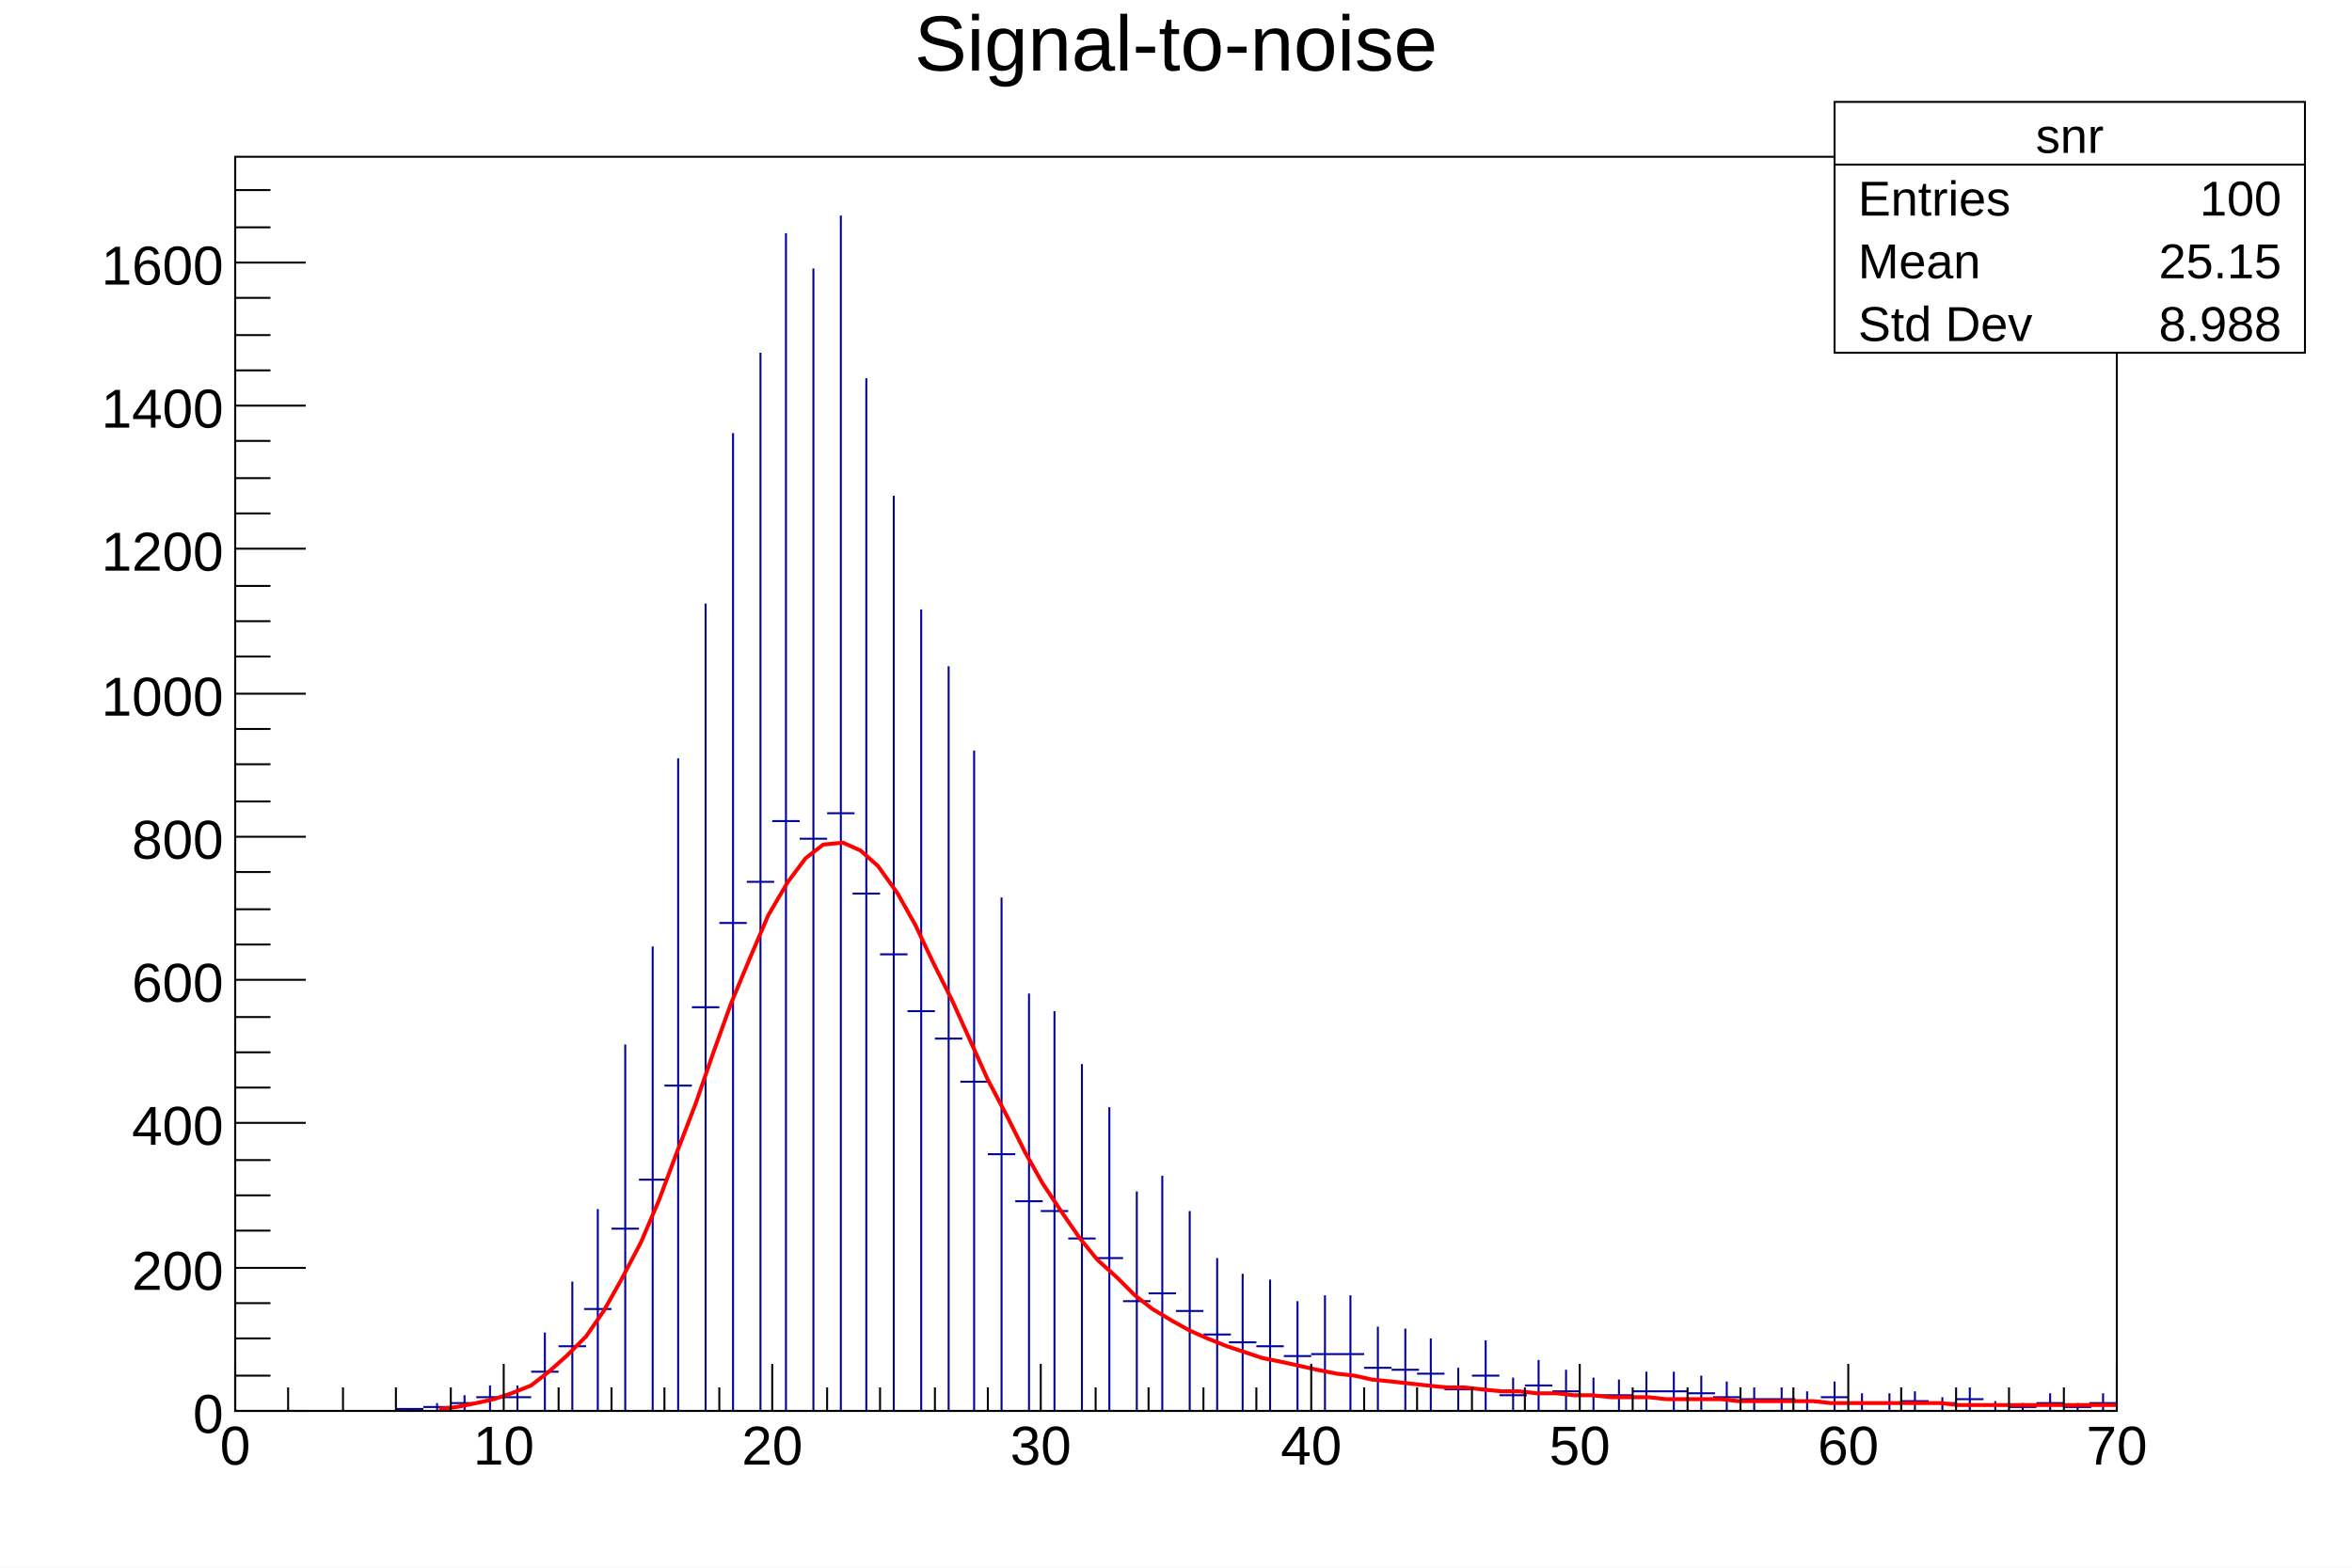
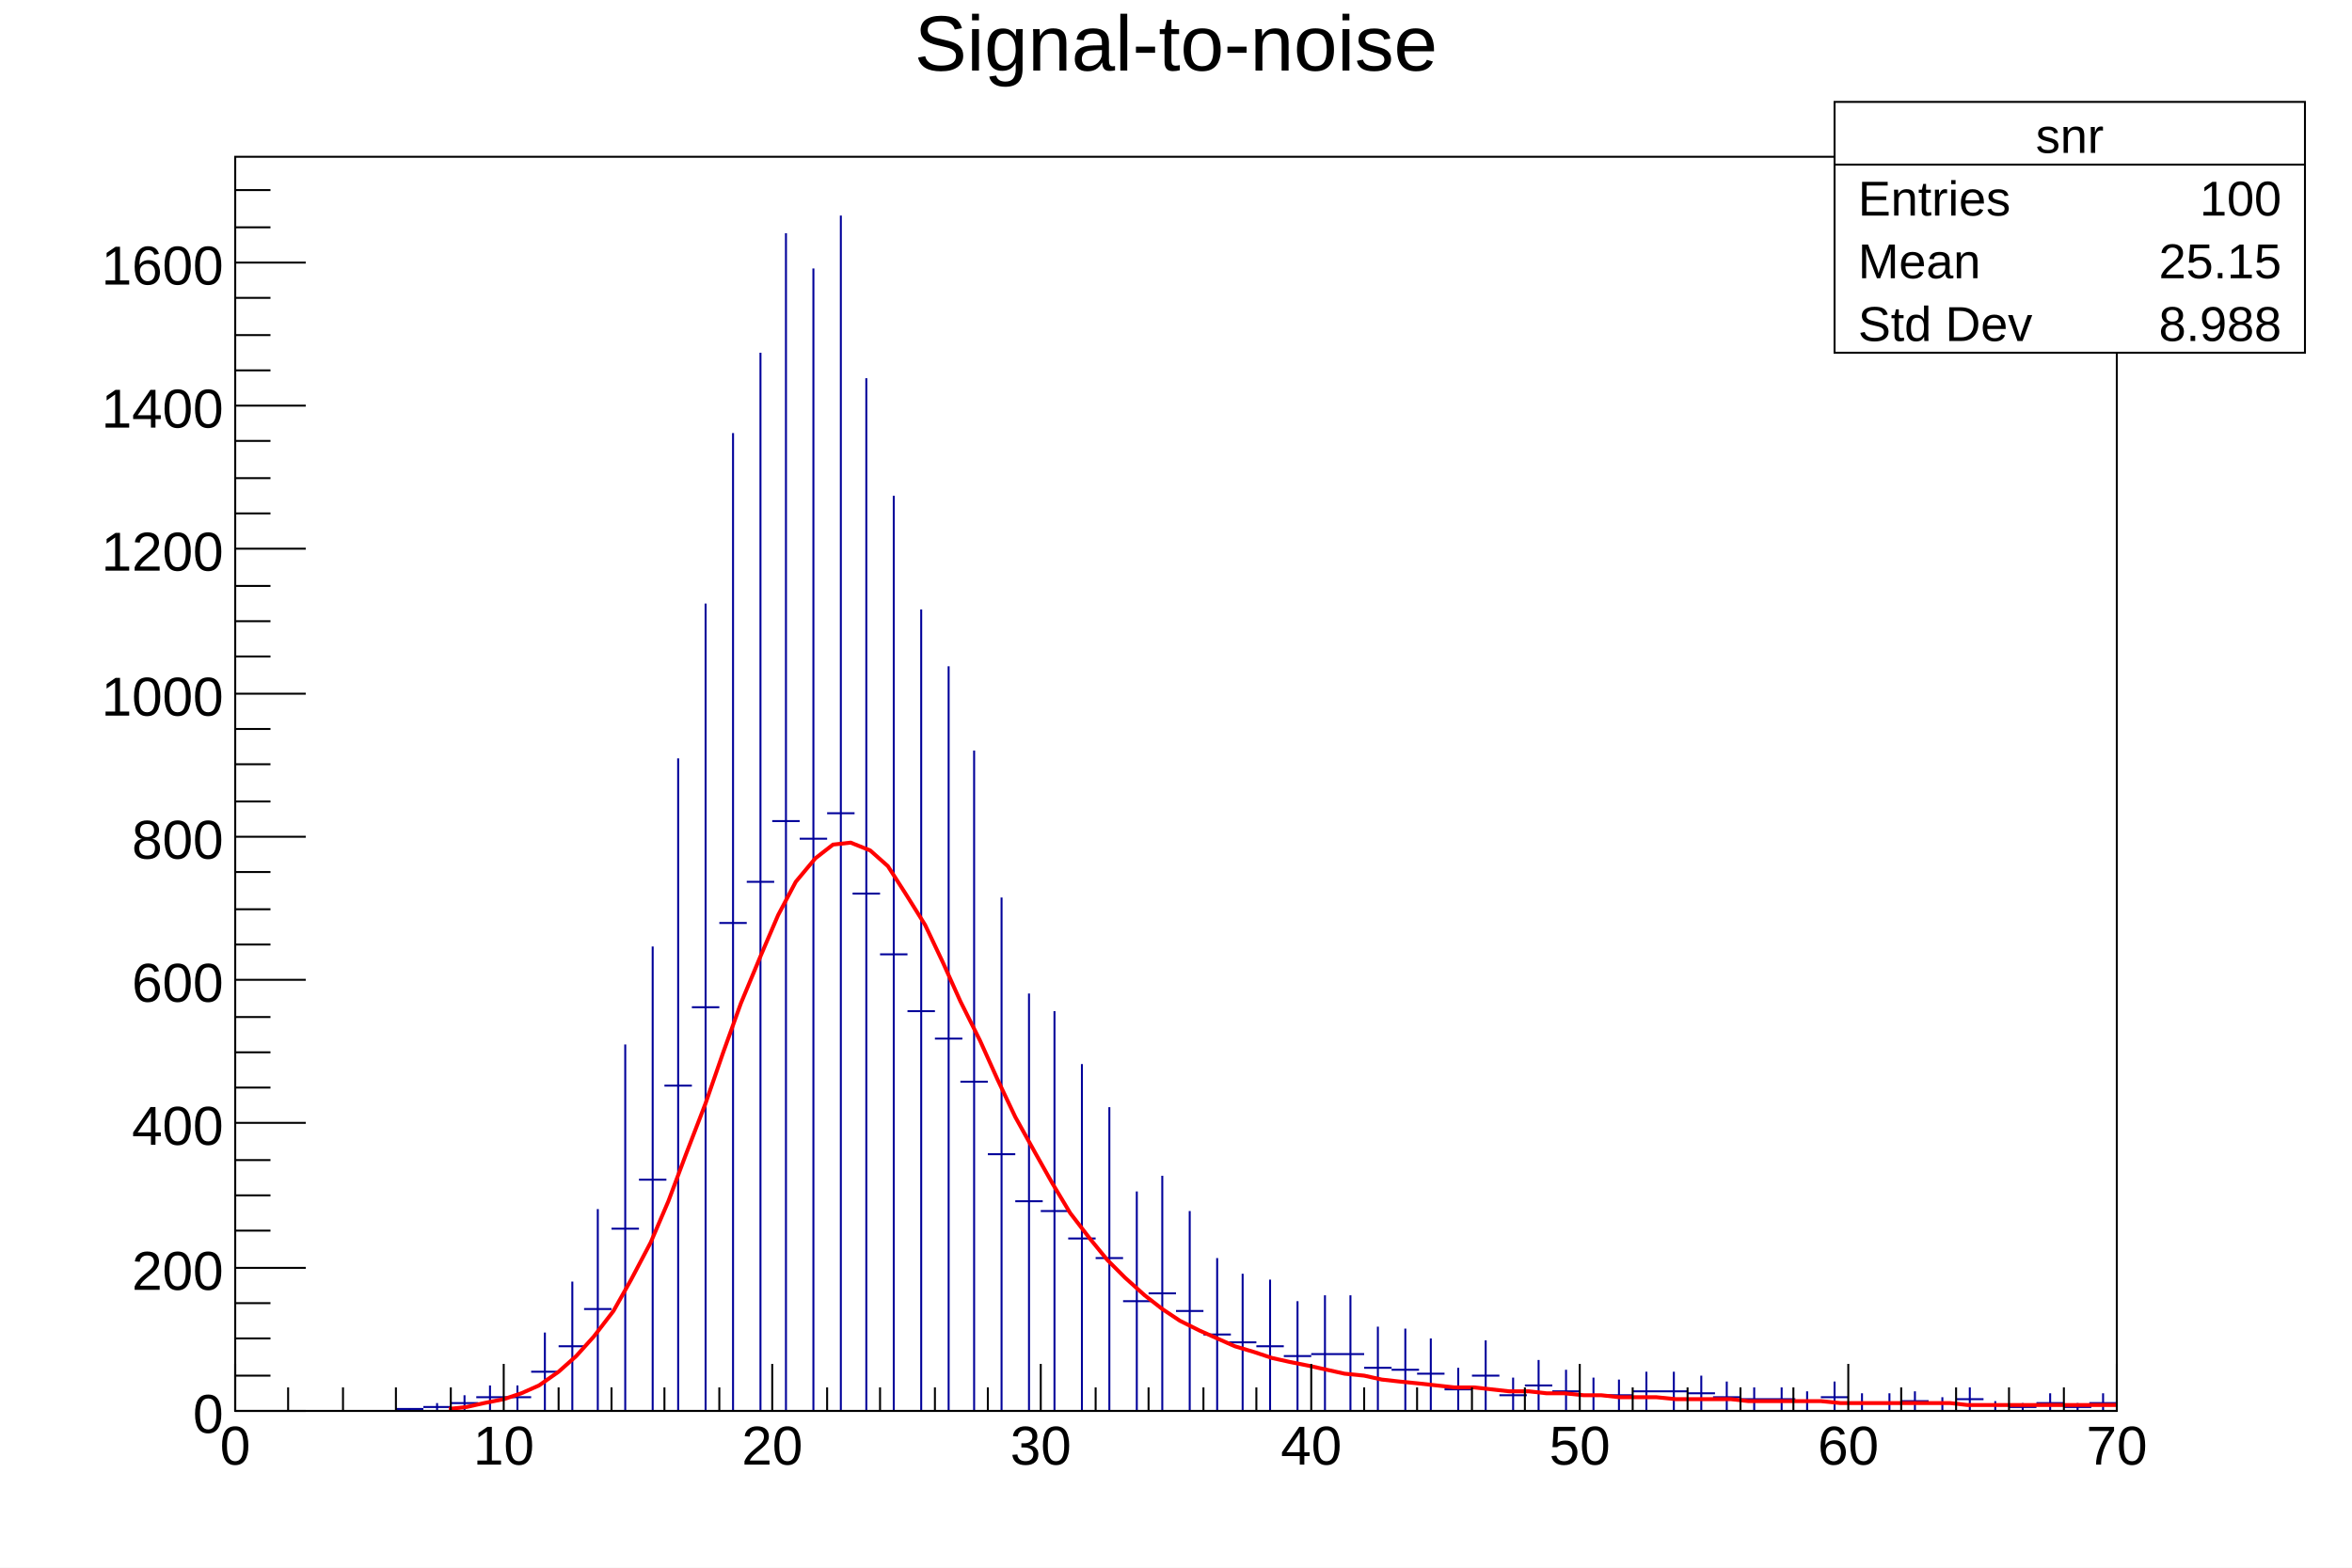
<svg xmlns="http://www.w3.org/2000/svg" viewBox="0 0 1200 800" preserveAspectRatio="none" width="1200" height="800">
  <path d="M0,0H1200V800H0Z" style="fill: white;" />
  <g>
    <g transform="translate(120,80)">
      <path d="M0,0H960V640H0Z" style="fill: white; stroke: black; stroke-width: 1;" />
      <svg x="0" y="0" overflow="hidden" width="960" height="640" viewBox="0 0 960 640">
        <g>
          <path d="M82,639h14M89,639v1M96,638h14M103,636v4M110,636h14M117,632v8M123,633h14M130,627v13M137,633h14M144,627v13M151,620h14M158,600v40M165,607h14M172,574v66M178,588h14M185,537v103M192,547h14M199,453v187M206,522h14M213,403v237M219,474h14M226,307v333M233,434h14M240,228v412M247,391h14M254,141v499M261,370h14M268,100v540M274,339h14M281,39v601M288,348h14M295,57v583M302,335h14M309,30v610M315,376h14M322,113v527M329,407h14M336,173v467M343,436h14M350,231v409M357,450h14M364,260v380M370,472h14M377,303v337M384,509h14M391,378v262M398,533h14M405,427v213M411,538h14M418,436v204M425,552h14M432,463v177M439,562h14M446,485v155M453,584h14M460,528v112M466,580h14M473,520v120M480,589h14M487,538v102M494,601h14M501,562v78M507,605h14M514,570v70M521,607h14M528,573v67M535,612h14M542,584v56M549,611h14M556,581v59M562,611h14M569,581v59M576,618h14M583,597v43M590,619h14M597,598v42M603,621h14M610,603v37M617,629h14M624,618v22M631,622h14M638,604v36M645,632h14M652,623v17M658,627h14M665,614v26M672,630h14M679,619v21M686,632h14M693,623v17M699,632h14M706,624v16M713,630h14M720,620v20M727,630h14M734,620v20M741,631h14M748,622v18M754,633h14M761,625v15M768,634h14M775,628v12M782,634h14M789,628v12M795,635h14M802,630v10M809,633h14M816,625v15M823,636h14M830,631v9M837,636h14M844,631v9M850,635h14M857,630v10M864,636h14M871,633v7M878,634h14M885,628v12M891,637h14M898,635v5M905,638h14M912,636v4M919,636h14M926,631v9M933,638h14M940,636v4M946,636h14M953,631v9M960,639h14M967,637v3M974,637h14M981,633v7" style="stroke: #00009a; stroke-width: 1;" />
        </g>
        <g>
-           <path d="M104,639l9,-1l10,-2l9,-2l9,-3l10,-4l9,-7l9,-8l10,-10l9,-13l9,-16l10,-19l9,-21l9,-24l10,-26l9,-26l9,-25l10,-24l9,-21l10,-17l9,-12l9,-7l10,-1l9,4l9,8l10,14l9,16l9,19l10,20l9,20l9,20l10,19l9,18l9,16l10,15l9,13l9,11l10,9l9,9l9,7l10,6l9,5l9,4l10,4l9,3l9,3l10,2l9,2l9,2l10,2l9,1l9,2l10,1l9,1l9,1l10,1h9l9,1l10,1h9l9,1h10l9,1h9l10,1h9h10l9,1h9h10h9l9,1h10h9h9h10l9,1h9h10h9h9h10h9l9,1h10h9h9h10h9h9h10h9h9h10" style="fill: none; stroke: red; stroke-width: 2;" />
+           <path d="M109,639l9,-1l9,-2l10,-2l9,-3l9,-4l10,-7l9,-8l9,-10l10,-13l9,-16l10,-19l9,-21l9,-24l10,-26l9,-26l9,-25l10,-24l9,-21l9,-17l10,-12l9,-7l9,-1l10,4l9,8l9,14l10,16l9,19l9,20l10,20l9,20l9,19l10,18l9,16l9,15l10,13l9,11l9,9l10,9l9,7l9,6l10,5l9,4l9,4l10,3l9,3l9,2l10,2l9,2l9,2l10,1l9,2l9,1l10,1l9,1l9,1h10l9,1l9,1h10l9,1h9l10,1h9l9,1h10h9l10,1h9h9h10l9,1h9h10h9h9l10,1h9h9h10h9h9h10l9,1h9h10h9h9h10h9h9h10h9h9" style="fill: none; stroke: red; stroke-width: 2;" />
        </g>
      </svg>
      <g>
        <g transform="translate(0,640)">
          <path d="M0,0h960M0,-24V0M27,-12V0M55,-12V0M82,-12V0M110,-12V0M137,-24V0M165,-12V0M192,-12V0M219,-12V0M247,-12V0M274,-24V0M302,-12V0M329,-12V0M357,-12V0M384,-12V0M411,-24V0M439,-12V0M466,-12V0M494,-12V0M521,-12V0M549,-24V0M576,-12V0M603,-12V0M631,-12V0M658,-12V0M686,-24V0M713,-12V0M741,-12V0M768,-12V0M795,-12V0M823,-24V0M850,-12V0M878,-12V0M905,-12V0M933,-12V0M960,-24V0" style="stroke: black; stroke-width: 1;" />
          <g font-family="Arial" font-size="28" space="preserve" fill="black" text-anchor="middle">
            <text dy=".8em" transform="translate(0,5)">
       0
      </text>
            <text dy=".8em" transform="translate(137,5)">
       10
      </text>
            <text dy=".8em" transform="translate(274,5)">
       20
      </text>
            <text dy=".8em" transform="translate(411,5)">
       30
      </text>
            <text dy=".8em" transform="translate(549,5)">
       40
      </text>
            <text dy=".8em" transform="translate(686,5)">
       50
      </text>
            <text dy=".8em" transform="translate(823,5)">
       60
      </text>
            <text dy=".8em" transform="translate(960,5)">
       70
      </text>
          </g>
        </g>
        <g>
          <path d="M0,0v640M36,640H0M18,622H0M18,603H0M18,585H0M36,567H0M18,548H0M18,530H0M18,512H0M36,493H0M18,475H0M18,457H0M18,439H0M36,420H0M18,402H0M18,384H0M18,365H0M36,347H0M18,329H0M18,310H0M18,292H0M36,274H0M18,255H0M18,237H0M18,219H0M36,200H0M18,182H0M18,164H0M18,145H0M36,127H0M18,109H0M18,91H0M18,72H0M36,54H0M18,36H0M18,17H0" style="stroke: black; stroke-width: 1;" />
          <g font-family="Arial" font-size="28" space="preserve" fill="black" text-anchor="end">
            <text dy=".4em" transform="translate(-6,640)">
       0
      </text>
            <text dy=".4em" transform="translate(-6,567)">
       200
      </text>
            <text dy=".4em" transform="translate(-6,493)">
       400
      </text>
            <text dy=".4em" transform="translate(-6,420)">
       600
      </text>
            <text dy=".4em" transform="translate(-6,347)">
       800
      </text>
            <text dy=".4em" transform="translate(-6,274)">
       1000
      </text>
            <text dy=".4em" transform="translate(-6,200)">
       1200
      </text>
            <text dy=".4em" transform="translate(-6,127)">
       1400
      </text>
            <text dy=".4em" transform="translate(-6,54)">
       1600
      </text>
          </g>
        </g>
      </g>
    </g>
    <g transform="translate(120,4)" font-family="Arial" font-size="40" space="preserve">
      <text fill="black" text-anchor="middle" dy=".8em" transform="translate(480)">
    Signal-to-noise
   </text>
    </g>
    <g transform="translate(936,52)" font-family="Arial" font-size="25" space="preserve" fill="black">
      <path d="M0,0H240V128H0Z" style="fill: white; stroke: black; stroke-width: 1;" />
      <text text-anchor="middle" dy=".4em" transform="translate(120,16)">
    snr
   </text>
      <text text-anchor="start" dy=".4em" transform="translate(12,48)">
    Entries
   </text>
      <text text-anchor="end" dy=".4em" transform="translate(228,48)">
    100
   </text>
      <text text-anchor="start" dy=".4em" transform="translate(12,80)">
    Mean
   </text>
      <text text-anchor="end" dy=".4em" transform="translate(228,80)">
    25.15
   </text>
      <text text-anchor="start" dy=".4em" transform="translate(12,112)">
    Std Dev
   </text>
      <text text-anchor="end" dy=".4em" transform="translate(228,112)">
    8.988
   </text>
      <path d="M0,32h240" style="stroke: black; stroke-width: 1;" />
    </g>
  </g>
</svg>
